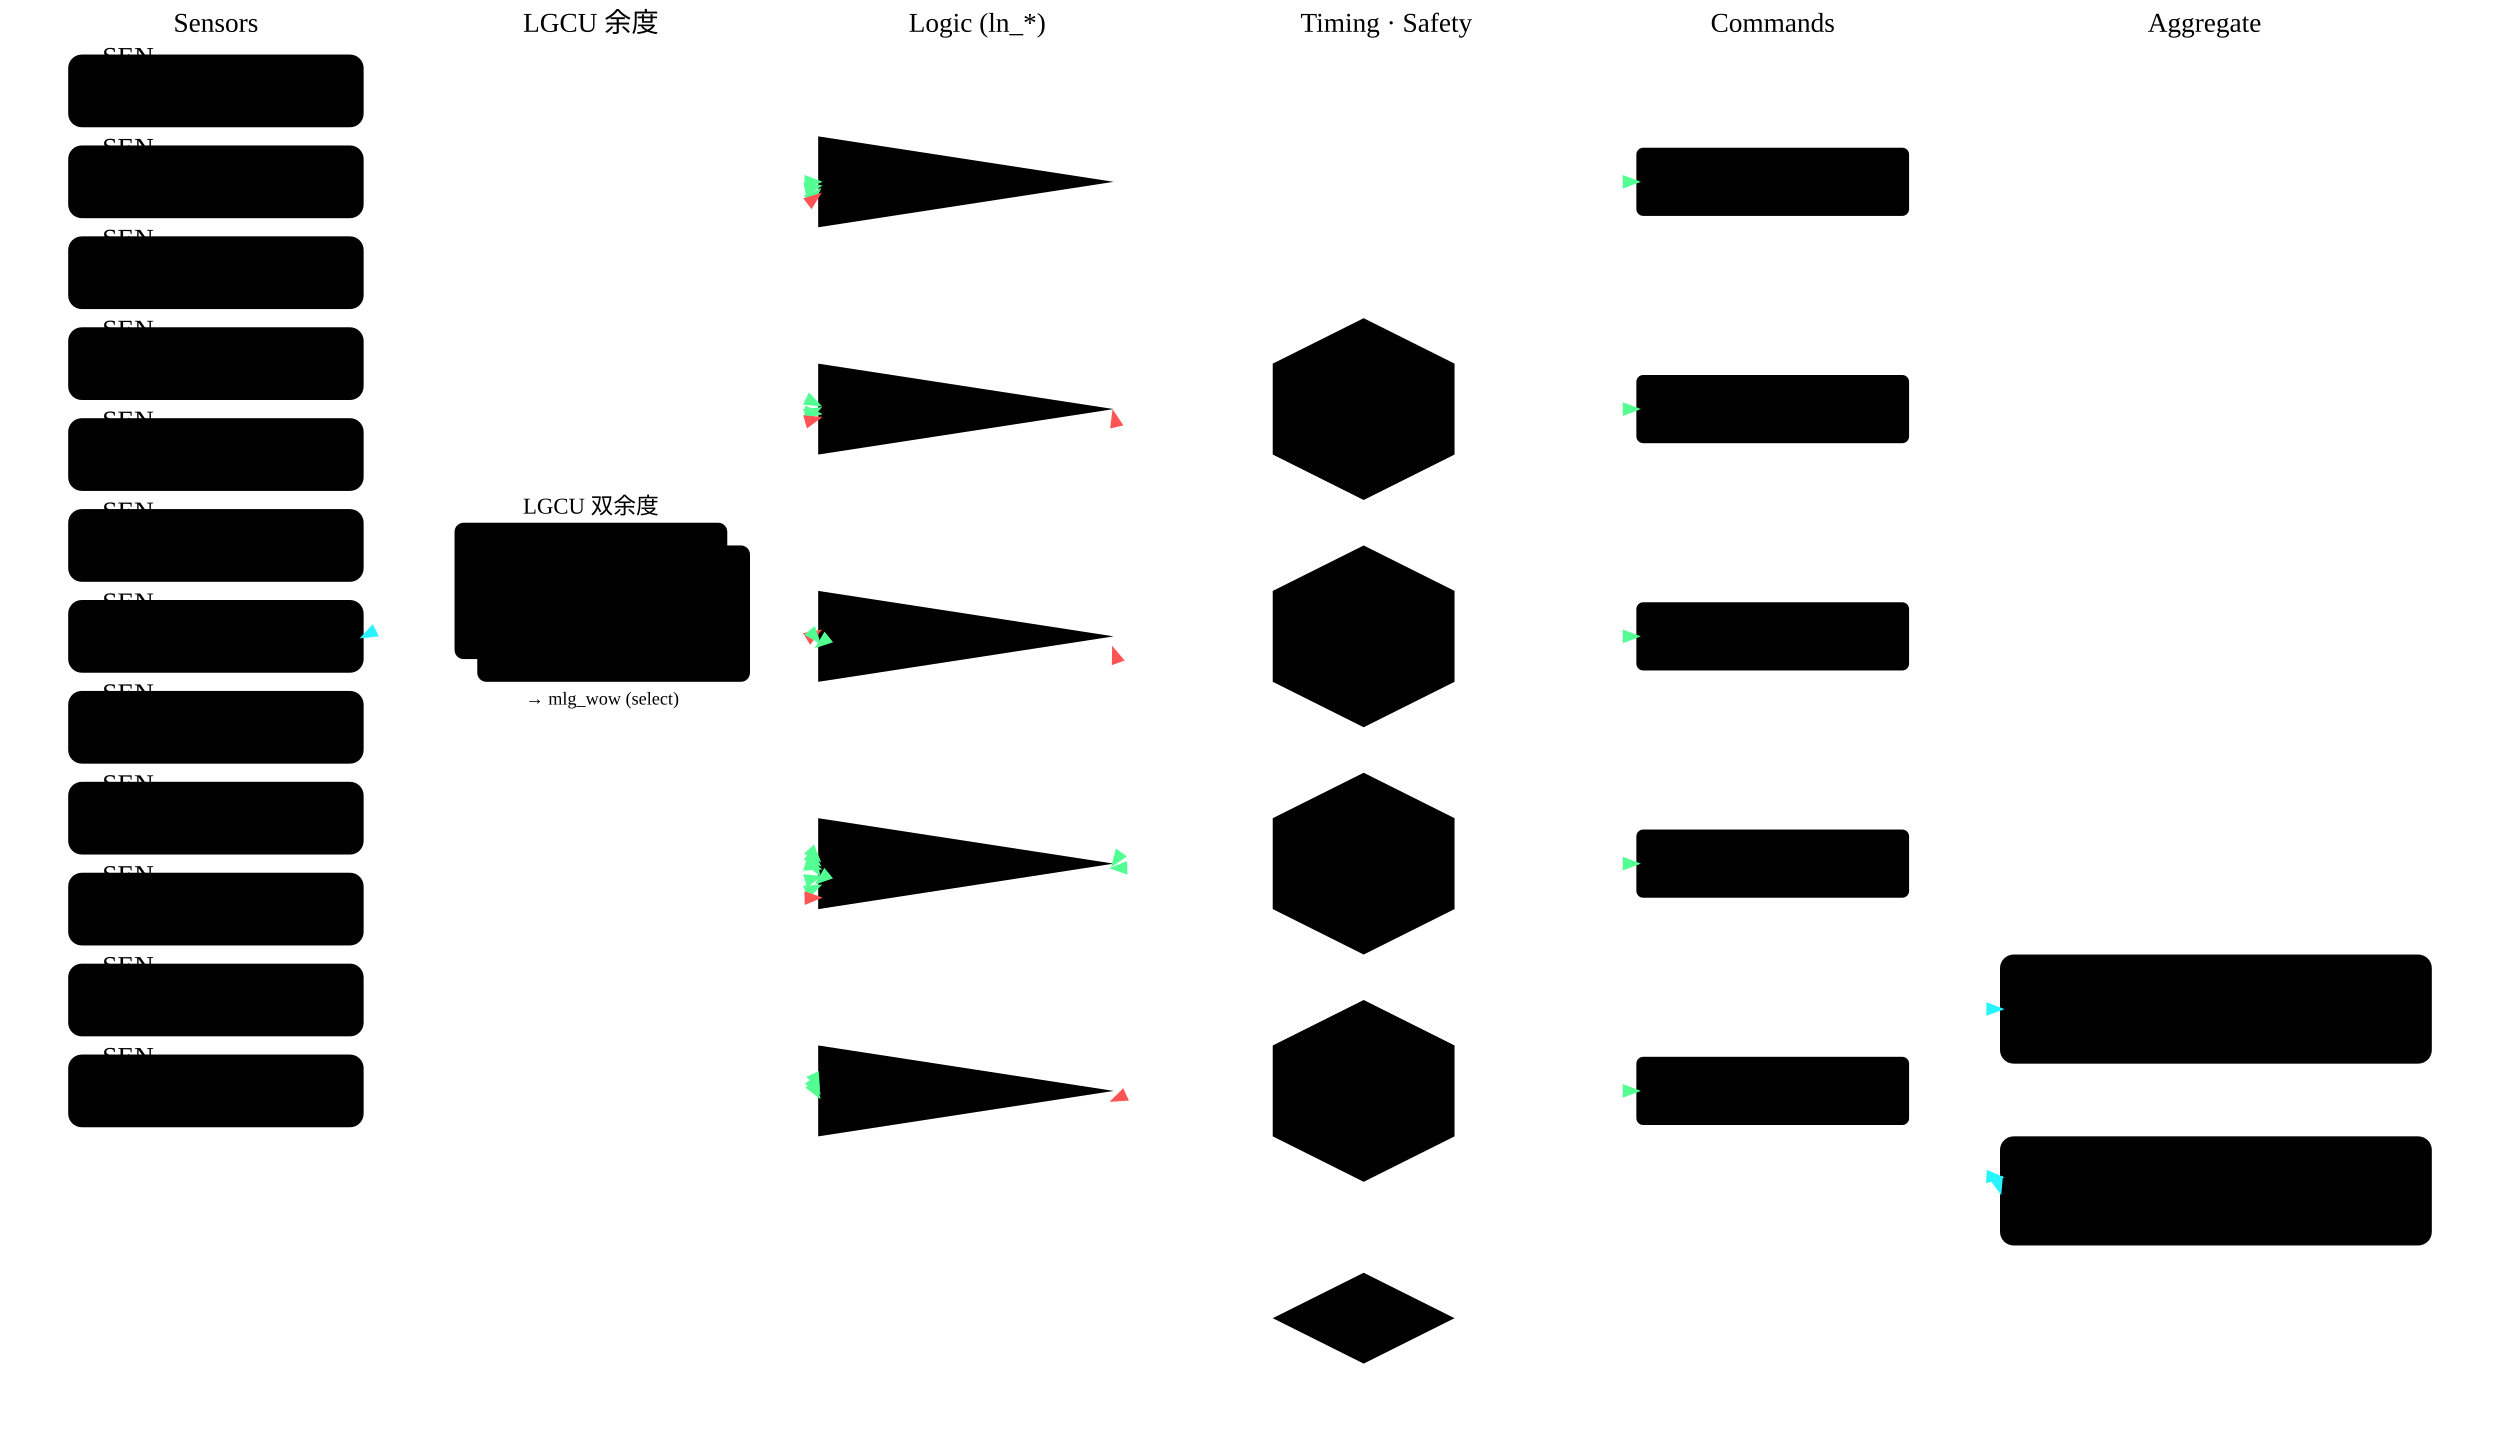
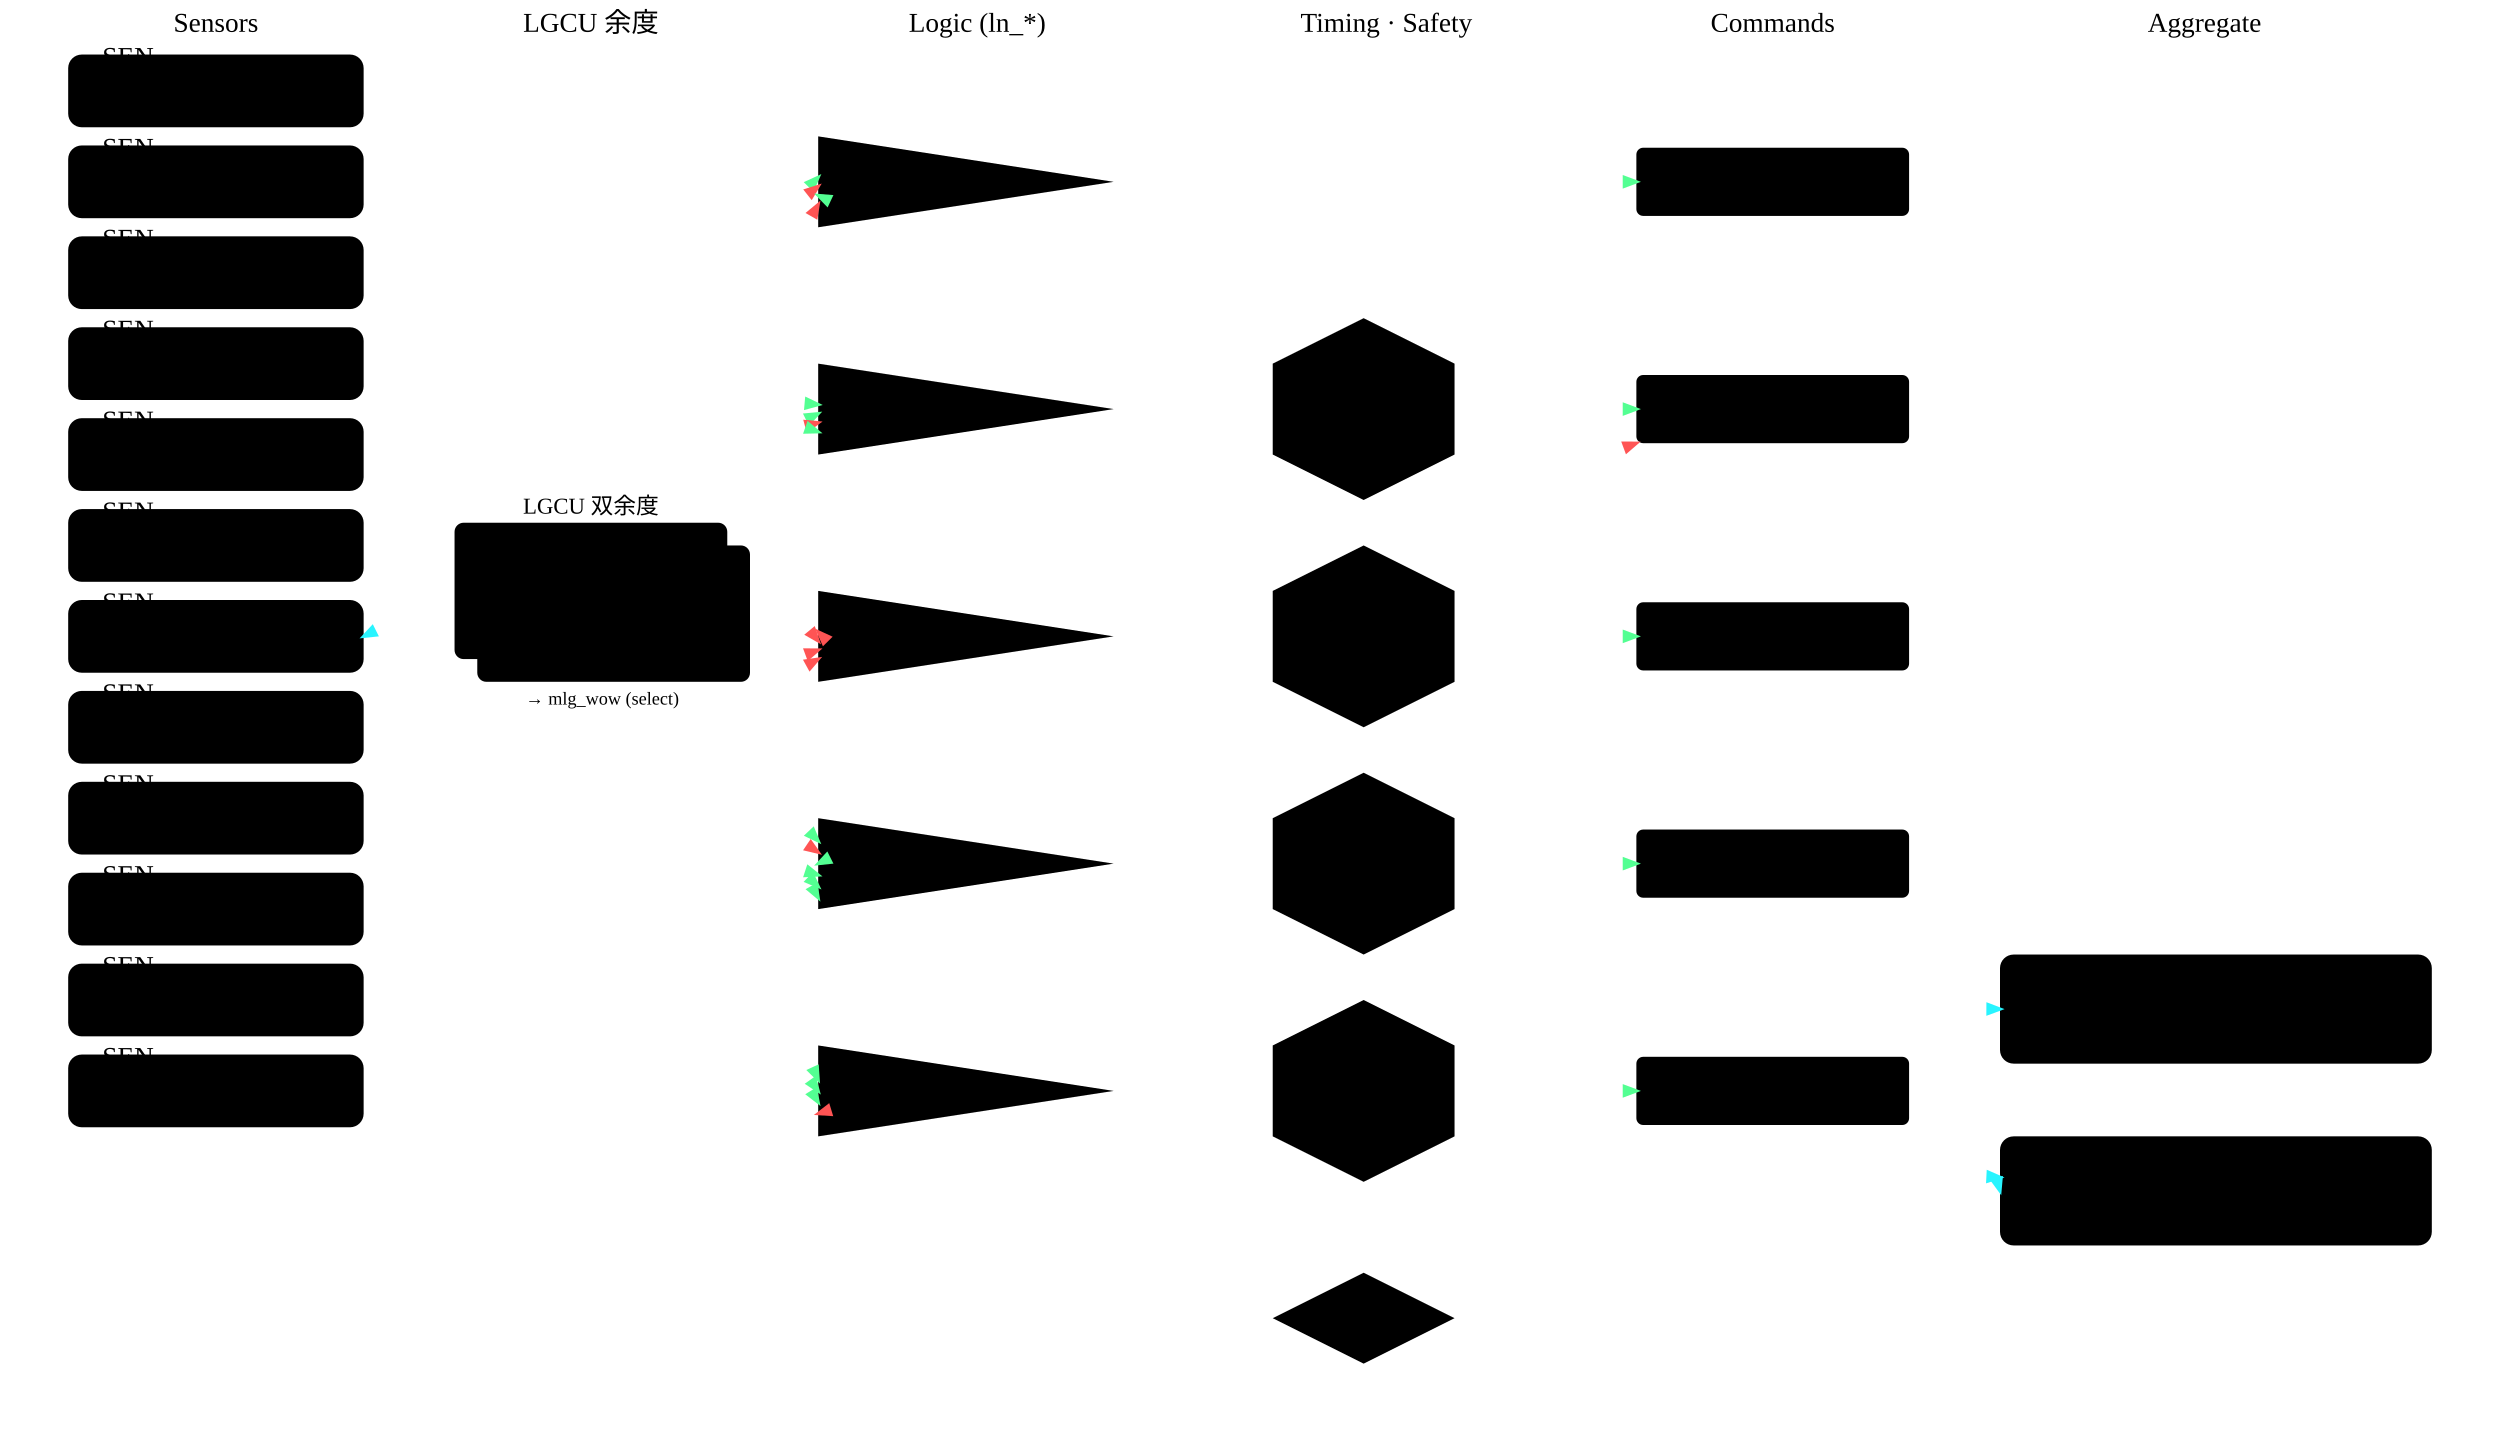
<svg xmlns="http://www.w3.org/2000/svg" class="chain-svg" viewBox="0 0 1100 640" role="img" aria-label="C919 E-TRAS 控制链路信号流图">
  <defs>
    <marker id="c919-arrow-green" markerWidth="8" markerHeight="8" refX="6" refY="3" orient="auto">
      <path d="M0,0 L0,6 L8,3 z" fill="#53ff92" />
    </marker>
    <marker id="c919-arrow-cyan" markerWidth="8" markerHeight="8" refX="6" refY="3" orient="auto">
      <path d="M0,0 L0,6 L8,3 z" fill="#28f4ff" />
    </marker>
    <marker id="c919-arrow-gray" markerWidth="8" markerHeight="8" refX="6" refY="3" orient="auto">
      <path d="M0,0 L0,6 L8,3 z" fill="#4a5568" />
    </marker>
    <marker id="c919-arrow-red" markerWidth="8" markerHeight="8" refX="6" refY="3" orient="auto">
      <path d="M0,0 L0,6 L8,3 z" fill="#ff5454" />
    </marker>
  </defs>
  <text x="95" y="14" class="chain-col-label" text-anchor="middle" data-annotation="true">Sensors</text>
  <text x="260" y="14" class="chain-col-label" text-anchor="middle" data-annotation="true">LGCU 余度</text>
  <text x="430" y="14" class="chain-col-label" text-anchor="middle" data-annotation="true">Logic (ln_*)</text>
  <text x="610" y="14" class="chain-col-label" text-anchor="middle" data-annotation="true">Timing · Safety</text>
  <text x="780" y="14" class="chain-col-label" text-anchor="middle" data-annotation="true">Commands</text>
  <text x="970" y="14" class="chain-col-label" text-anchor="middle" data-annotation="true">Aggregate</text>
  <g class="chain-node-group" data-node="tra_deg">
    <rect x="30" y="24" width="130" height="32" rx="6" class="chain-node-svg sensor-node-svg" />
    <circle class="node-status-dot" cx="38" cy="32" r="3" />
    <text class="node-type-tag" x="45" y="29">SEN</text>
    <text x="95" y="42" class="chain-node-label" text-anchor="middle" data-tooltip="TRA · 推力杆位置 · -32~0°">tra_deg</text>
    <text x="155" y="36" class="chain-node-value" text-anchor="end" font-size="9" data-value-for="tra_deg">—</text>
  </g>
  <g class="chain-node-group" data-node="atltla">
    <rect x="30" y="64" width="130" height="32" rx="6" class="chain-node-svg sensor-node-svg" />
    <circle class="node-status-dot" cx="38" cy="72" r="3" />
    <text class="node-type-tag" x="45" y="69">SEN</text>
    <text x="95" y="82" class="chain-node-label" text-anchor="middle" data-tooltip="ATLTLA · At Landing Low TRA · PDF §1.1.1">atltla</text>
    <text x="155" y="76" class="chain-node-value" text-anchor="end" font-size="9" data-value-for="atltla">—</text>
  </g>
  <g class="chain-node-group" data-node="apwtla">
    <rect x="30" y="104" width="130" height="32" rx="6" class="chain-node-svg sensor-node-svg" />
    <circle class="node-status-dot" cx="38" cy="112" r="3" />
    <text class="node-type-tag" x="45" y="109">SEN</text>
    <text x="95" y="122" class="chain-node-label" text-anchor="middle" data-tooltip="APWTLA · At Pushback Warning · PDF §1.1.1">apwtla</text>
    <text x="155" y="116" class="chain-node-value" text-anchor="end" font-size="9" data-value-for="apwtla">—</text>
  </g>
  <g class="chain-node-group" data-node="engine_running">
    <rect x="30" y="144" width="130" height="32" rx="6" class="chain-node-svg sensor-node-svg" />
    <circle class="node-status-dot" cx="38" cy="152" r="3" />
    <text class="node-type-tag" x="45" y="149">SEN</text>
    <text x="95" y="162" class="chain-node-label" text-anchor="middle" data-tooltip="Engine running · deploy/stow gate">engine_running</text>
    <text x="155" y="156" class="chain-node-value" text-anchor="end" font-size="9" data-value-for="engine_running">—</text>
  </g>
  <g class="chain-node-group" data-node="n1k_percent">
    <rect x="30" y="184" width="130" height="32" rx="6" class="chain-node-svg sensor-node-svg" />
    <circle class="node-status-dot" cx="38" cy="192" r="3" />
    <text class="node-type-tag" x="45" y="189">SEN</text>
    <text x="95" y="202" class="chain-node-label" text-anchor="middle" data-tooltip="N1K% · deploy envelope &lt; 84%">n1k_percent</text>
    <text x="155" y="196" class="chain-node-value" text-anchor="end" font-size="9" data-value-for="n1k_percent">—</text>
  </g>
  <g class="chain-node-group" data-node="tr_inhibited">
    <rect x="30" y="224" width="130" height="32" rx="6" class="chain-node-svg sensor-node-svg" />
    <circle class="node-status-dot" cx="38" cy="232" r="3" />
    <text class="node-type-tag" x="45" y="229">SEN</text>
    <text x="95" y="242" class="chain-node-label" text-anchor="middle" data-tooltip="TR_Inhibited · A/C bus block">tr_inhibited</text>
    <text x="155" y="236" class="chain-node-value" text-anchor="end" font-size="9" data-value-for="tr_inhibited">—</text>
  </g>
  <g class="chain-node-group" data-node="mlg_wow">
    <rect x="30" y="264" width="130" height="32" rx="6" class="chain-node-svg sensor-node-svg" />
    <circle class="node-status-dot" cx="38" cy="272" r="3" />
    <text class="node-type-tag" x="45" y="269">SEN</text>
    <text x="95" y="282" class="chain-node-label" text-anchor="middle" data-tooltip="MLG_WOW · derived from LGCU redundancy">mlg_wow</text>
    <text x="155" y="276" class="chain-node-value" text-anchor="end" font-size="9" data-value-for="mlg_wow">—</text>
  </g>
  <g class="chain-node-group" data-node="tr_wow">
    <rect x="30" y="304" width="130" height="32" rx="6" class="chain-node-svg sensor-node-svg" />
    <circle class="node-status-dot" cx="38" cy="312" r="3" />
    <text class="node-type-tag" x="45" y="309">SEN</text>
    <text x="95" y="322" class="chain-node-label" text-anchor="middle" data-tooltip="TR_WOW · 2.25s filtered">tr_wow</text>
    <text x="155" y="316" class="chain-node-value" text-anchor="end" font-size="9" data-value-for="tr_wow">—</text>
  </g>
  <g class="chain-node-group" data-node="trcu_power_on">
    <rect x="30" y="344" width="130" height="32" rx="6" class="chain-node-svg sensor-node-svg" />
    <circle class="node-status-dot" cx="38" cy="352" r="3" />
    <text class="node-type-tag" x="45" y="349">SEN</text>
    <text x="95" y="362" class="chain-node-label" text-anchor="middle" data-tooltip="TRCU power · truth-tracked status (non-gating)">trcu_power_on</text>
    <text x="155" y="356" class="chain-node-value" text-anchor="end" font-size="9" data-value-for="trcu_power_on">—</text>
  </g>
  <g class="chain-node-group" data-node="e_tras_over_temp_fault">
    <rect x="30" y="384" width="130" height="32" rx="6" class="chain-node-svg sensor-node-svg" />
    <circle class="node-status-dot" cx="38" cy="392" r="3" />
    <text class="node-type-tag" x="45" y="389">SEN</text>
    <text x="95" y="402" class="chain-node-label" text-anchor="middle" data-tooltip="E-TRAS over temp · safety abort">e_tras_over_temp_fault</text>
    <text x="155" y="396" class="chain-node-value" text-anchor="end" font-size="9" data-value-for="e_tras_over_temp_fault">—</text>
  </g>
  <g class="chain-node-group" data-node="tr_position_percent">
    <rect x="30" y="424" width="130" height="32" rx="6" class="chain-node-svg sensor-node-svg" />
    <circle class="node-status-dot" cx="38" cy="432" r="3" />
    <text class="node-type-tag" x="45" y="429">SEN</text>
    <text x="95" y="442" class="chain-node-label" text-anchor="middle" data-tooltip="TR position % · ≥80% = deployed">tr_position_percent</text>
    <text x="155" y="436" class="chain-node-value" text-anchor="end" font-size="9" data-value-for="tr_position_percent">—</text>
  </g>
  <g class="chain-node-group" data-node="lock_state">
    <rect x="30" y="464" width="130" height="32" rx="6" class="chain-node-svg sensor-node-svg" />
    <circle class="node-status-dot" cx="38" cy="472" r="3" />
    <text class="node-type-tag" x="45" y="469">SEN</text>
    <text x="95" y="482" class="chain-node-label" text-anchor="middle" data-tooltip="lock_state aggregate (LOCKED/PARTIAL/UNLOCKED_CONFIRMED/UNKNOWN)">lock_state</text>
    <text x="155" y="476" class="chain-node-value" text-anchor="end" font-size="9" data-value-for="lock_state">—</text>
  </g>
  <g class="chain-annotation-group" data-annotation="true">
    <rect x="200" y="230" width="120" height="60" rx="4" class="lgcu-selector-svg" />
    <rect x="210" y="240" width="120" height="60" rx="4" class="lgcu-selector-svg lgcu-selector-back" />
    <text x="260" y="226" class="chain-annotation-label" text-anchor="middle" font-size="10">LGCU 双余度</text>
    <text x="220" y="258" class="chain-annotation-detail" font-size="8">LGCU1 v/valid</text>
    <text x="230" y="278" class="chain-annotation-detail" font-size="8">LGCU2 v/valid</text>
    <text x="265" y="310" class="chain-annotation-detail" font-size="8" text-anchor="middle">→ mlg_wow (select)</text>
  </g>
  <g class="chain-node-group" data-node="ln_eicu_cmd2">
    <polygon points="360,60 490,80 360,100" class="chain-node-svg logic-gate-svg" />
-     <text x="395" y="85" class="chain-node-label" font-size="9" data-tooltip="LN1 · (atltla OR apwtla) AND mlg_wow AND NOT tr_inhibited">ln_eicu_cmd2</text>
+     <text x="395" y="85" class="chain-node-label" font-size="9" data-tooltip="PDF §1.1.1 图2 · EICU CMD2 · 4-input AND · MLG_WOW ∧ ¬TR_Inhibited ∧ (Comm2_timer&lt;30s) ∧ ¬TR_Deployed · 用于解锁TLS+吊挂锁 · ⚠ adapter 与 PDF 有偏差 (Counter F1)">ln_eicu_cmd2</text>
  </g>
  <g class="chain-node-group" data-node="ln_eicu_cmd3">
    <polygon points="360,160 490,180 360,200" class="chain-node-svg logic-gate-svg" />
-     <text x="395" y="185" class="chain-node-label" font-size="9" data-tooltip="LN2 · S-R latch">ln_eicu_cmd3</text>
+     <text x="395" y="185" class="chain-node-label" font-size="9" data-tooltip="PDF §1.1.2 图3 · EICU CMD3 · 4-input AND · (Engine_Running∨TRCU_menu) ∧ MLG_WOW ∧ ¬TR_Inhibited ∧ APWTLA · 用于115VAC三相电给TRCU · ⚠ adapter 用 atltla 不是 apwtla (Counter F2)">ln_eicu_cmd3</text>
  </g>
  <g class="chain-node-group" data-node="ln_tr_command3_enable">
    <polygon points="360,260 490,280 360,300" class="chain-node-svg logic-gate-svg" />
-     <text x="395" y="285" class="chain-node-label" font-size="8" data-tooltip="LN3 · eicu_cmd3 AND NOT over_temp AND tra &lt; -11.74 AND NOT stowed_locked">ln_tr_cmd3_en</text>
+     <text x="395" y="285" class="chain-node-label" font-size="8" data-tooltip="PDF §1.1.2 图4 · TR_Command3_Enable (FADEC→EICU reset) · ¬[(Stowed_Locked_1s ∧ TRA≥-1.4 ∧ 115VAC@TRCU) ∨ E-TRAS_OverTemp] · 用于重置CMD3断三相电 · ⚠ adapter 方向反了 (Counter F3)">ln_tr_cmd3_en</text>
  </g>
  <g class="chain-node-group" data-node="ln_fadec_deploy_command">
    <polygon points="360,360 490,380 360,400" class="chain-node-svg logic-gate-svg" />
-     <text x="395" y="385" class="chain-node-label" font-size="8" data-tooltip="LN4 · 7-term AND gate incl lock_unlock_confirmed + tr_deployed_confirmed + n1k_env + tr_wow + tra ≤ -14">ln_fadec_deploy</text>
+     <text x="395" y="385" class="chain-node-label" font-size="8" data-tooltip="PDF §1.1.3 图5 · FADEC Deploy CMD1 · 6-input AND · (Eng_Run∨Maint) ∧ ¬TR_Inhibited ∧ Unlock_Confirmed ∧ TR_WOW ∧ (N1k≤limit) ∧ (TRA&lt;-11.74) · 命令TRCU展开反推 · ⚠ adapter 多 2 项 tr_command3_enable+tr_deployed 缺 ¬tr_inhibited (Counter F4)">ln_fadec_deploy</text>
  </g>
  <g class="chain-node-group" data-node="ln_fadec_stow_command">
    <polygon points="360,460 490,480 360,500" class="chain-node-svg logic-gate-svg" />
-     <text x="395" y="485" class="chain-node-label" font-size="8" data-tooltip="LN5 · tra ≥ -11.74 AND n1k stow limit AND engine_running AND NOT deploy_cmd">ln_fadec_stow</text>
+     <text x="395" y="485" class="chain-node-label" font-size="8" data-tooltip="PDF §2 Step 7 · FADEC Stow CMD1 · AND · TRA≥-1.4 ∧ (N1k≤Stow_limit) ∧ Engine_Running ∧ ¬Deploy_CMD · 命令TRCU收起反推 (Counter F5 minor)">ln_fadec_stow</text>
  </g>
  <g class="chain-annotation-group" data-annotation="true">
    <polygon points="560,160 600,140 640,160 640,200 600,220 560,200" class="timing-guard-svg" />
    <text x="600" y="175" class="chain-annotation-label" text-anchor="middle" font-size="8">comm2_timer_s</text>
    <text x="600" y="190" class="chain-annotation-detail" text-anchor="middle" font-size="8" data-value-for="comm2_timer_s">—</text>
    <text x="600" y="205" class="chain-annotation-detail" text-anchor="middle" font-size="7">display-only</text>
  </g>
  <g class="chain-annotation-group" data-annotation="true">
    <polygon points="560,260 600,240 640,260 640,300 600,320 560,300" class="timing-guard-svg" />
    <text x="600" y="275" class="chain-annotation-label" text-anchor="middle" font-size="8">lock_unlock_s</text>
    <text x="600" y="290" class="chain-annotation-detail" text-anchor="middle" font-size="8" data-value-for="lock_unlock_confirm_s">—</text>
    <text x="600" y="305" class="chain-annotation-detail" text-anchor="middle" font-size="7">≥ 0.4s</text>
  </g>
  <g class="chain-annotation-group" data-annotation="true">
    <polygon points="560,360 600,340 640,360 640,400 600,420 560,400" class="timing-guard-svg" />
    <text x="600" y="375" class="chain-annotation-label" text-anchor="middle" font-size="8">deployed_s</text>
    <text x="600" y="390" class="chain-annotation-detail" text-anchor="middle" font-size="8" data-value-for="tr_position_deployed_confirm_s">—</text>
    <text x="600" y="405" class="chain-annotation-detail" text-anchor="middle" font-size="7">≥ 0.5s</text>
  </g>
  <g class="chain-annotation-group" data-annotation="true">
    <polygon points="560,460 600,440 640,460 640,500 600,520 560,500" class="timing-guard-svg" />
    <text x="600" y="475" class="chain-annotation-label" text-anchor="middle" font-size="8">stowed_locked_s</text>
    <text x="600" y="490" class="chain-annotation-detail" text-anchor="middle" font-size="8" data-value-for="tr_stowed_locked_confirm_s">—</text>
    <text x="600" y="505" class="chain-annotation-detail" text-anchor="middle" font-size="7">reset ≥ 1.0s</text>
  </g>
  <g class="chain-annotation-group" data-annotation="true">
    <polygon points="600,560 640,580 600,600 560,580" class="safety-limit-svg" />
    <text x="600" y="585" class="chain-annotation-label" text-anchor="middle" font-size="8">N1K envelope</text>
  </g>
  <g class="chain-node-group" data-node="eicu_cmd2">
    <rect x="720" y="65" width="120" height="30" rx="3" class="chain-node-svg actuator-node-svg" />
    <text x="780" y="83" class="chain-node-label" text-anchor="middle" font-size="9" data-tooltip="EICU CMD2 · derived from ln_eicu_cmd2">eicu_cmd2</text>
  </g>
  <g class="chain-node-group" data-node="eicu_cmd3">
    <rect x="720" y="165" width="120" height="30" rx="3" class="chain-node-svg actuator-node-svg" />
    <text x="780" y="183" class="chain-node-label" text-anchor="middle" font-size="9" data-tooltip="EICU CMD3 · S-R latched">eicu_cmd3</text>
  </g>
  <g class="chain-node-group" data-node="tr_command3_enable">
    <rect x="720" y="265" width="120" height="30" rx="3" class="chain-node-svg actuator-node-svg" />
    <text x="780" y="283" class="chain-node-label" text-anchor="middle" font-size="9" data-tooltip="TR CMD3 enable">tr_command3_enable</text>
  </g>
  <g class="chain-node-group" data-node="fadec_deploy_command">
    <rect x="720" y="365" width="120" height="30" rx="3" class="chain-node-svg actuator-node-svg" />
    <text x="780" y="383" class="chain-node-label" text-anchor="middle" font-size="9" data-tooltip="FADEC deploy · final deploy command">fadec_deploy_command</text>
  </g>
  <g class="chain-node-group" data-node="fadec_stow_command">
    <rect x="720" y="465" width="120" height="30" rx="3" class="chain-node-svg actuator-node-svg" />
    <text x="780" y="483" class="chain-node-label" text-anchor="middle" font-size="9" data-tooltip="FADEC stow · reverse command">fadec_stow_command</text>
  </g>
  <g class="chain-annotation-group" data-annotation="true">
    <rect x="880" y="420" width="190" height="48" rx="6" class="aggregate-badge-svg" />
    <text x="975" y="440" class="chain-annotation-label" text-anchor="middle" font-size="10">TR position</text>
    <rect x="895" y="448" width="160" height="8" rx="2" class="aggregate-bar-bg" />
    <rect x="895" y="448" width="0" height="8" rx="2" class="aggregate-bar-fill" data-bar-for="tr_position_percent" />
  </g>
  <g class="chain-annotation-group" data-annotation="true">
    <rect x="880" y="500" width="190" height="48" rx="6" class="aggregate-badge-svg" />
    <text x="975" y="520" class="chain-annotation-label" text-anchor="middle" font-size="10">Completion</text>
    <text x="975" y="538" class="chain-annotation-detail" text-anchor="middle" font-size="9" data-value-for="completion_reached">—</text>
  </g>
  <line class="conn-line" x1="200" y1="260" x2="160" y2="280" marker-end="url(#c919-arrow-cyan)" data-conn-from="lgcu_annotation" data-conn-to="mlg_wow" />
-   <line class="conn-line" x1="160" y1="80" x2="360" y2="80" marker-end="url(#c919-arrow-green)" data-conn-from="atltla" data-conn-to="ln_eicu_cmd2" />
-   <line class="conn-line" x1="160" y1="120" x2="360" y2="82" marker-end="url(#c919-arrow-green)" data-conn-from="apwtla" data-conn-to="ln_eicu_cmd2" />
-   <line class="conn-line" x1="160" y1="280" x2="360" y2="84" marker-end="url(#c919-arrow-green)" data-conn-from="mlg_wow" data-conn-to="ln_eicu_cmd2" />
-   <line class="conn-line" x1="160" y1="240" x2="360" y2="86" marker-end="url(#c919-arrow-red)" data-conn-from="tr_inhibited" data-conn-to="ln_eicu_cmd2" />
-   <line class="conn-line" x1="160" y1="80" x2="360" y2="178" marker-end="url(#c919-arrow-green)" data-conn-from="atltla" data-conn-to="ln_eicu_cmd3" />
-   <line class="conn-line" x1="160" y1="280" x2="360" y2="180" marker-end="url(#c919-arrow-green)" data-conn-from="mlg_wow" data-conn-to="ln_eicu_cmd3" />
-   <line class="conn-line" x1="160" y1="160" x2="360" y2="182" marker-end="url(#c919-arrow-green)" data-conn-from="engine_running" data-conn-to="ln_eicu_cmd3" />
-   <line class="conn-line" x1="160" y1="240" x2="360" y2="184" marker-end="url(#c919-arrow-red)" data-conn-from="tr_inhibited" data-conn-to="ln_eicu_cmd3" />
-   <line class="conn-line" x1="560" y1="480" x2="490" y2="182" marker-end="url(#c919-arrow-red)" data-conn-from="tr_stowed_locked_s" data-conn-to="ln_eicu_cmd3" />
-   <line class="conn-line" x1="160" y1="400" x2="360" y2="278" marker-end="url(#c919-arrow-red)" data-conn-from="e_tras_over_temp_fault" data-conn-to="ln_tr_command3_enable" />
-   <line class="conn-line" x1="160" y1="40" x2="360" y2="282" marker-end="url(#c919-arrow-green)" data-conn-from="tra_deg" data-conn-to="ln_tr_command3_enable" />
-   <line class="conn-line" x1="490" y1="180" x2="360" y2="284" marker-end="url(#c919-arrow-green)" data-conn-from="ln_eicu_cmd3" data-conn-to="ln_tr_command3_enable" />
-   <line class="conn-line" x1="560" y1="480" x2="490" y2="286" marker-end="url(#c919-arrow-red)" data-conn-from="tr_stowed_locked_s" data-conn-to="ln_tr_command3_enable" />
-   <line class="conn-line" x1="160" y1="160" x2="360" y2="378" marker-end="url(#c919-arrow-green)" data-conn-from="engine_running" data-conn-to="ln_fadec_deploy_command" />
-   <line class="conn-line" x1="160" y1="200" x2="360" y2="380" marker-end="url(#c919-arrow-green)" data-conn-from="n1k_percent" data-conn-to="ln_fadec_deploy_command" />
-   <line class="conn-line" x1="160" y1="320" x2="360" y2="382" marker-end="url(#c919-arrow-green)" data-conn-from="tr_wow" data-conn-to="ln_fadec_deploy_command" />
-   <line class="conn-line" x1="160" y1="40" x2="360" y2="384" marker-end="url(#c919-arrow-green)" data-conn-from="tra_deg" data-conn-to="ln_fadec_deploy_command" />
-   <line class="conn-line" x1="160" y1="440" x2="360" y2="386" marker-end="url(#c919-arrow-green)" data-conn-from="tr_position_percent" data-conn-to="ln_fadec_deploy_command" />
-   <line class="conn-line" x1="490" y1="280" x2="360" y2="388" marker-end="url(#c919-arrow-green)" data-conn-from="ln_tr_command3_enable" data-conn-to="ln_fadec_deploy_command" />
-   <line class="conn-line" x1="560" y1="280" x2="490" y2="380" marker-end="url(#c919-arrow-green)" data-conn-from="lock_unlock_s" data-conn-to="ln_fadec_deploy_command" />
-   <line class="conn-line" x1="560" y1="380" x2="490" y2="382" marker-end="url(#c919-arrow-green)" data-conn-from="deployed_s" data-conn-to="ln_fadec_deploy_command" />
-   <line class="conn-line" x1="160" y1="480" x2="360" y2="390" marker-end="url(#c919-arrow-green)" data-conn-from="lock_state" data-conn-to="ln_fadec_deploy_command" />
-   <line class="conn-line" x1="160" y1="40" x2="360" y2="478" marker-end="url(#c919-arrow-green)" data-conn-from="tra_deg" data-conn-to="ln_fadec_stow_command" />
+   <line class="conn-line" x1="160" y1="280" x2="360" y2="78" marker-end="url(#c919-arrow-green)" data-conn-from="mlg_wow" data-conn-to="ln_eicu_cmd2" />
+   <line class="conn-line" x1="160" y1="240" x2="360" y2="82" marker-end="url(#c919-arrow-red)" data-conn-from="tr_inhibited" data-conn-to="ln_eicu_cmd2" />
+   <line class="conn-line" x1="560" y1="180" x2="360" y2="86" marker-end="url(#c919-arrow-green)" data-conn-from="comm2_timer_s" data-conn-to="ln_eicu_cmd2" />
+   <line class="conn-line" x1="160" y1="440" x2="360" y2="90" marker-end="url(#c919-arrow-red)" data-conn-from="tr_position_percent" data-conn-to="ln_eicu_cmd2" />
+   <line class="conn-line conn-line-dashed" x1="160" y1="80" x2="560" y2="170" data-conn-from="atltla" data-conn-to="comm2_timer_s" />
+   <line class="conn-line" x1="160" y1="160" x2="360" y2="178" marker-end="url(#c919-arrow-green)" data-conn-from="engine_running" data-conn-to="ln_eicu_cmd3" />
+   <line class="conn-line" x1="160" y1="280" x2="360" y2="182" marker-end="url(#c919-arrow-green)" data-conn-from="mlg_wow" data-conn-to="ln_eicu_cmd3" />
+   <line class="conn-line" x1="160" y1="240" x2="360" y2="186" marker-end="url(#c919-arrow-red)" data-conn-from="tr_inhibited" data-conn-to="ln_eicu_cmd3" />
+   <line class="conn-line" x1="160" y1="120" x2="360" y2="190" marker-end="url(#c919-arrow-green)" data-conn-from="apwtla" data-conn-to="ln_eicu_cmd3" />
+   <line class="conn-line" x1="560" y1="480" x2="360" y2="278" marker-end="url(#c919-arrow-red)" data-conn-from="tr_stowed_locked_confirm_s" data-conn-to="ln_tr_command3_enable" />
+   <line class="conn-line" x1="160" y1="40" x2="360" y2="282" marker-end="url(#c919-arrow-red)" data-conn-from="tra_deg" data-conn-to="ln_tr_command3_enable" />
+   <line class="conn-line" x1="160" y1="360" x2="360" y2="286" marker-end="url(#c919-arrow-red)" data-conn-from="trcu_power_on" data-conn-to="ln_tr_command3_enable" />
+   <line class="conn-line" x1="160" y1="400" x2="360" y2="290" marker-end="url(#c919-arrow-red)" data-conn-from="e_tras_over_temp_fault" data-conn-to="ln_tr_command3_enable" />
+   <line class="conn-line conn-line-dashed" x1="490" y1="280" x2="720" y2="195" marker-end="url(#c919-arrow-red)" data-conn-from="ln_tr_command3_enable" data-conn-to="eicu_cmd3" />
+   <line class="conn-line" x1="160" y1="160" x2="360" y2="370" marker-end="url(#c919-arrow-green)" data-conn-from="engine_running" data-conn-to="ln_fadec_deploy_command" />
+   <line class="conn-line" x1="160" y1="240" x2="360" y2="375" marker-end="url(#c919-arrow-red)" data-conn-from="tr_inhibited" data-conn-to="ln_fadec_deploy_command" />
+   <line class="conn-line" x1="560" y1="280" x2="360" y2="380" marker-end="url(#c919-arrow-green)" data-conn-from="lock_unlock_confirm_s" data-conn-to="ln_fadec_deploy_command" />
+   <line class="conn-line" x1="160" y1="320" x2="360" y2="385" marker-end="url(#c919-arrow-green)" data-conn-from="tr_wow" data-conn-to="ln_fadec_deploy_command" />
+   <line class="conn-line" x1="160" y1="200" x2="360" y2="390" marker-end="url(#c919-arrow-green)" data-conn-from="n1k_percent" data-conn-to="ln_fadec_deploy_command" />
+   <line class="conn-line" x1="160" y1="40" x2="360" y2="395" marker-end="url(#c919-arrow-green)" data-conn-from="tra_deg" data-conn-to="ln_fadec_deploy_command" />
+   <line class="conn-line conn-line-dashed" x1="160" y1="480" x2="560" y2="270" data-conn-from="lock_state" data-conn-to="lock_unlock_confirm_s" />
+   <line class="conn-line conn-line-dashed" x1="160" y1="80" x2="560" y2="275" data-conn-from="atltla" data-conn-to="lock_unlock_confirm_s" />
+   <line class="conn-line" x1="160" y1="40" x2="360" y2="475" marker-end="url(#c919-arrow-green)" data-conn-from="tra_deg" data-conn-to="ln_fadec_stow_command" />
  <line class="conn-line" x1="160" y1="200" x2="360" y2="480" marker-end="url(#c919-arrow-green)" data-conn-from="n1k_percent" data-conn-to="ln_fadec_stow_command" />
-   <line class="conn-line" x1="160" y1="160" x2="360" y2="482" marker-end="url(#c919-arrow-green)" data-conn-from="engine_running" data-conn-to="ln_fadec_stow_command" />
-   <line class="conn-line" x1="720" y1="380" x2="490" y2="484" marker-end="url(#c919-arrow-red)" data-conn-from="fadec_deploy_command" data-conn-to="ln_fadec_stow_command" />
+   <line class="conn-line" x1="160" y1="160" x2="360" y2="485" marker-end="url(#c919-arrow-green)" data-conn-from="engine_running" data-conn-to="ln_fadec_stow_command" />
+   <line class="conn-line" x1="720" y1="380" x2="360" y2="490" marker-end="url(#c919-arrow-red)" data-conn-from="fadec_deploy_command" data-conn-to="ln_fadec_stow_command" />
  <line class="conn-line" x1="490" y1="80" x2="720" y2="80" marker-end="url(#c919-arrow-green)" data-conn-from="ln_eicu_cmd2" data-conn-to="eicu_cmd2" />
  <line class="conn-line" x1="490" y1="180" x2="720" y2="180" marker-end="url(#c919-arrow-green)" data-conn-from="ln_eicu_cmd3" data-conn-to="eicu_cmd3" />
  <line class="conn-line" x1="490" y1="280" x2="720" y2="280" marker-end="url(#c919-arrow-green)" data-conn-from="ln_tr_command3_enable" data-conn-to="tr_command3_enable" />
  <line class="conn-line" x1="490" y1="380" x2="720" y2="380" marker-end="url(#c919-arrow-green)" data-conn-from="ln_fadec_deploy_command" data-conn-to="fadec_deploy_command" />
  <line class="conn-line" x1="490" y1="480" x2="720" y2="480" marker-end="url(#c919-arrow-green)" data-conn-from="ln_fadec_stow_command" data-conn-to="fadec_stow_command" />
+   <line class="conn-line conn-line-dashed" x1="840" y1="180" x2="160" y2="360" data-conn-from="eicu_cmd3" data-conn-to="trcu_power_on" />
  <line class="conn-line" x1="840" y1="380" x2="880" y2="524" marker-end="url(#c919-arrow-cyan)" data-conn-from="fadec_deploy_command" data-conn-to="completion_aggregate" />
  <line class="conn-line" x1="160" y1="440" x2="880" y2="444" marker-end="url(#c919-arrow-cyan)" data-conn-from="tr_position_percent" data-conn-to="tr_position_bar" />
-   <line class="conn-line conn-line-dashed" x1="840" y1="80" x2="840" y2="170" data-conn-from="eicu_cmd2" data-conn-to="eicu_cmd3" />
-   <line class="conn-line conn-line-dashed" x1="840" y1="180" x2="840" y2="270" data-conn-from="eicu_cmd3" data-conn-to="tr_command3_enable" />
-   <line class="conn-line conn-line-dashed" x1="840" y1="280" x2="840" y2="370" data-conn-from="tr_command3_enable" data-conn-to="fadec_deploy_command" />
  <line class="conn-line" x1="160" y1="480" x2="880" y2="518" marker-end="url(#c919-arrow-cyan)" data-conn-from="lock_state" data-conn-to="lock_aggregate" />
-   <line class="conn-line conn-line-dashed" x1="160" y1="280" x2="360" y2="392" data-conn-from="mlg_wow" data-conn-to="ln_fadec_deploy_command" />
-   <line class="conn-line conn-line-dashed" x1="560" y1="180" x2="490" y2="85" data-conn-from="comm2_timer_s" data-conn-to="ln_eicu_cmd2" />
  <line class="conn-line conn-line-dashed" x1="720" y1="385" x2="160" y2="450" data-conn-from="fadec_deploy_command" data-conn-to="tr_position_percent" />
-   <line class="conn-line" x1="160" y1="400" x2="360" y2="395" marker-end="url(#c919-arrow-red)" data-conn-from="e_tras_over_temp_fault" data-conn-to="ln_fadec_deploy_command" />
+   <line class="conn-line conn-line-dashed" x1="160" y1="360" x2="560" y2="580" data-conn-from="trcu_power_on" data-conn-to="safety_115vac_trcu" />
+   <line class="conn-line conn-line-dashed" x1="160" y1="440" x2="560" y2="380" data-conn-from="tr_position_percent" data-conn-to="tr_position_deployed_confirm_s" />
+   <line class="conn-line conn-line-dashed" x1="160" y1="480" x2="560" y2="480" data-conn-from="lock_state" data-conn-to="tr_stowed_locked_confirm_s" />
+   <line class="conn-line conn-line-dashed" x1="840" y1="380" x2="490" y2="75" data-conn-from="fadec_deploy_command" data-conn-to="ln_eicu_cmd2" />
</svg>
